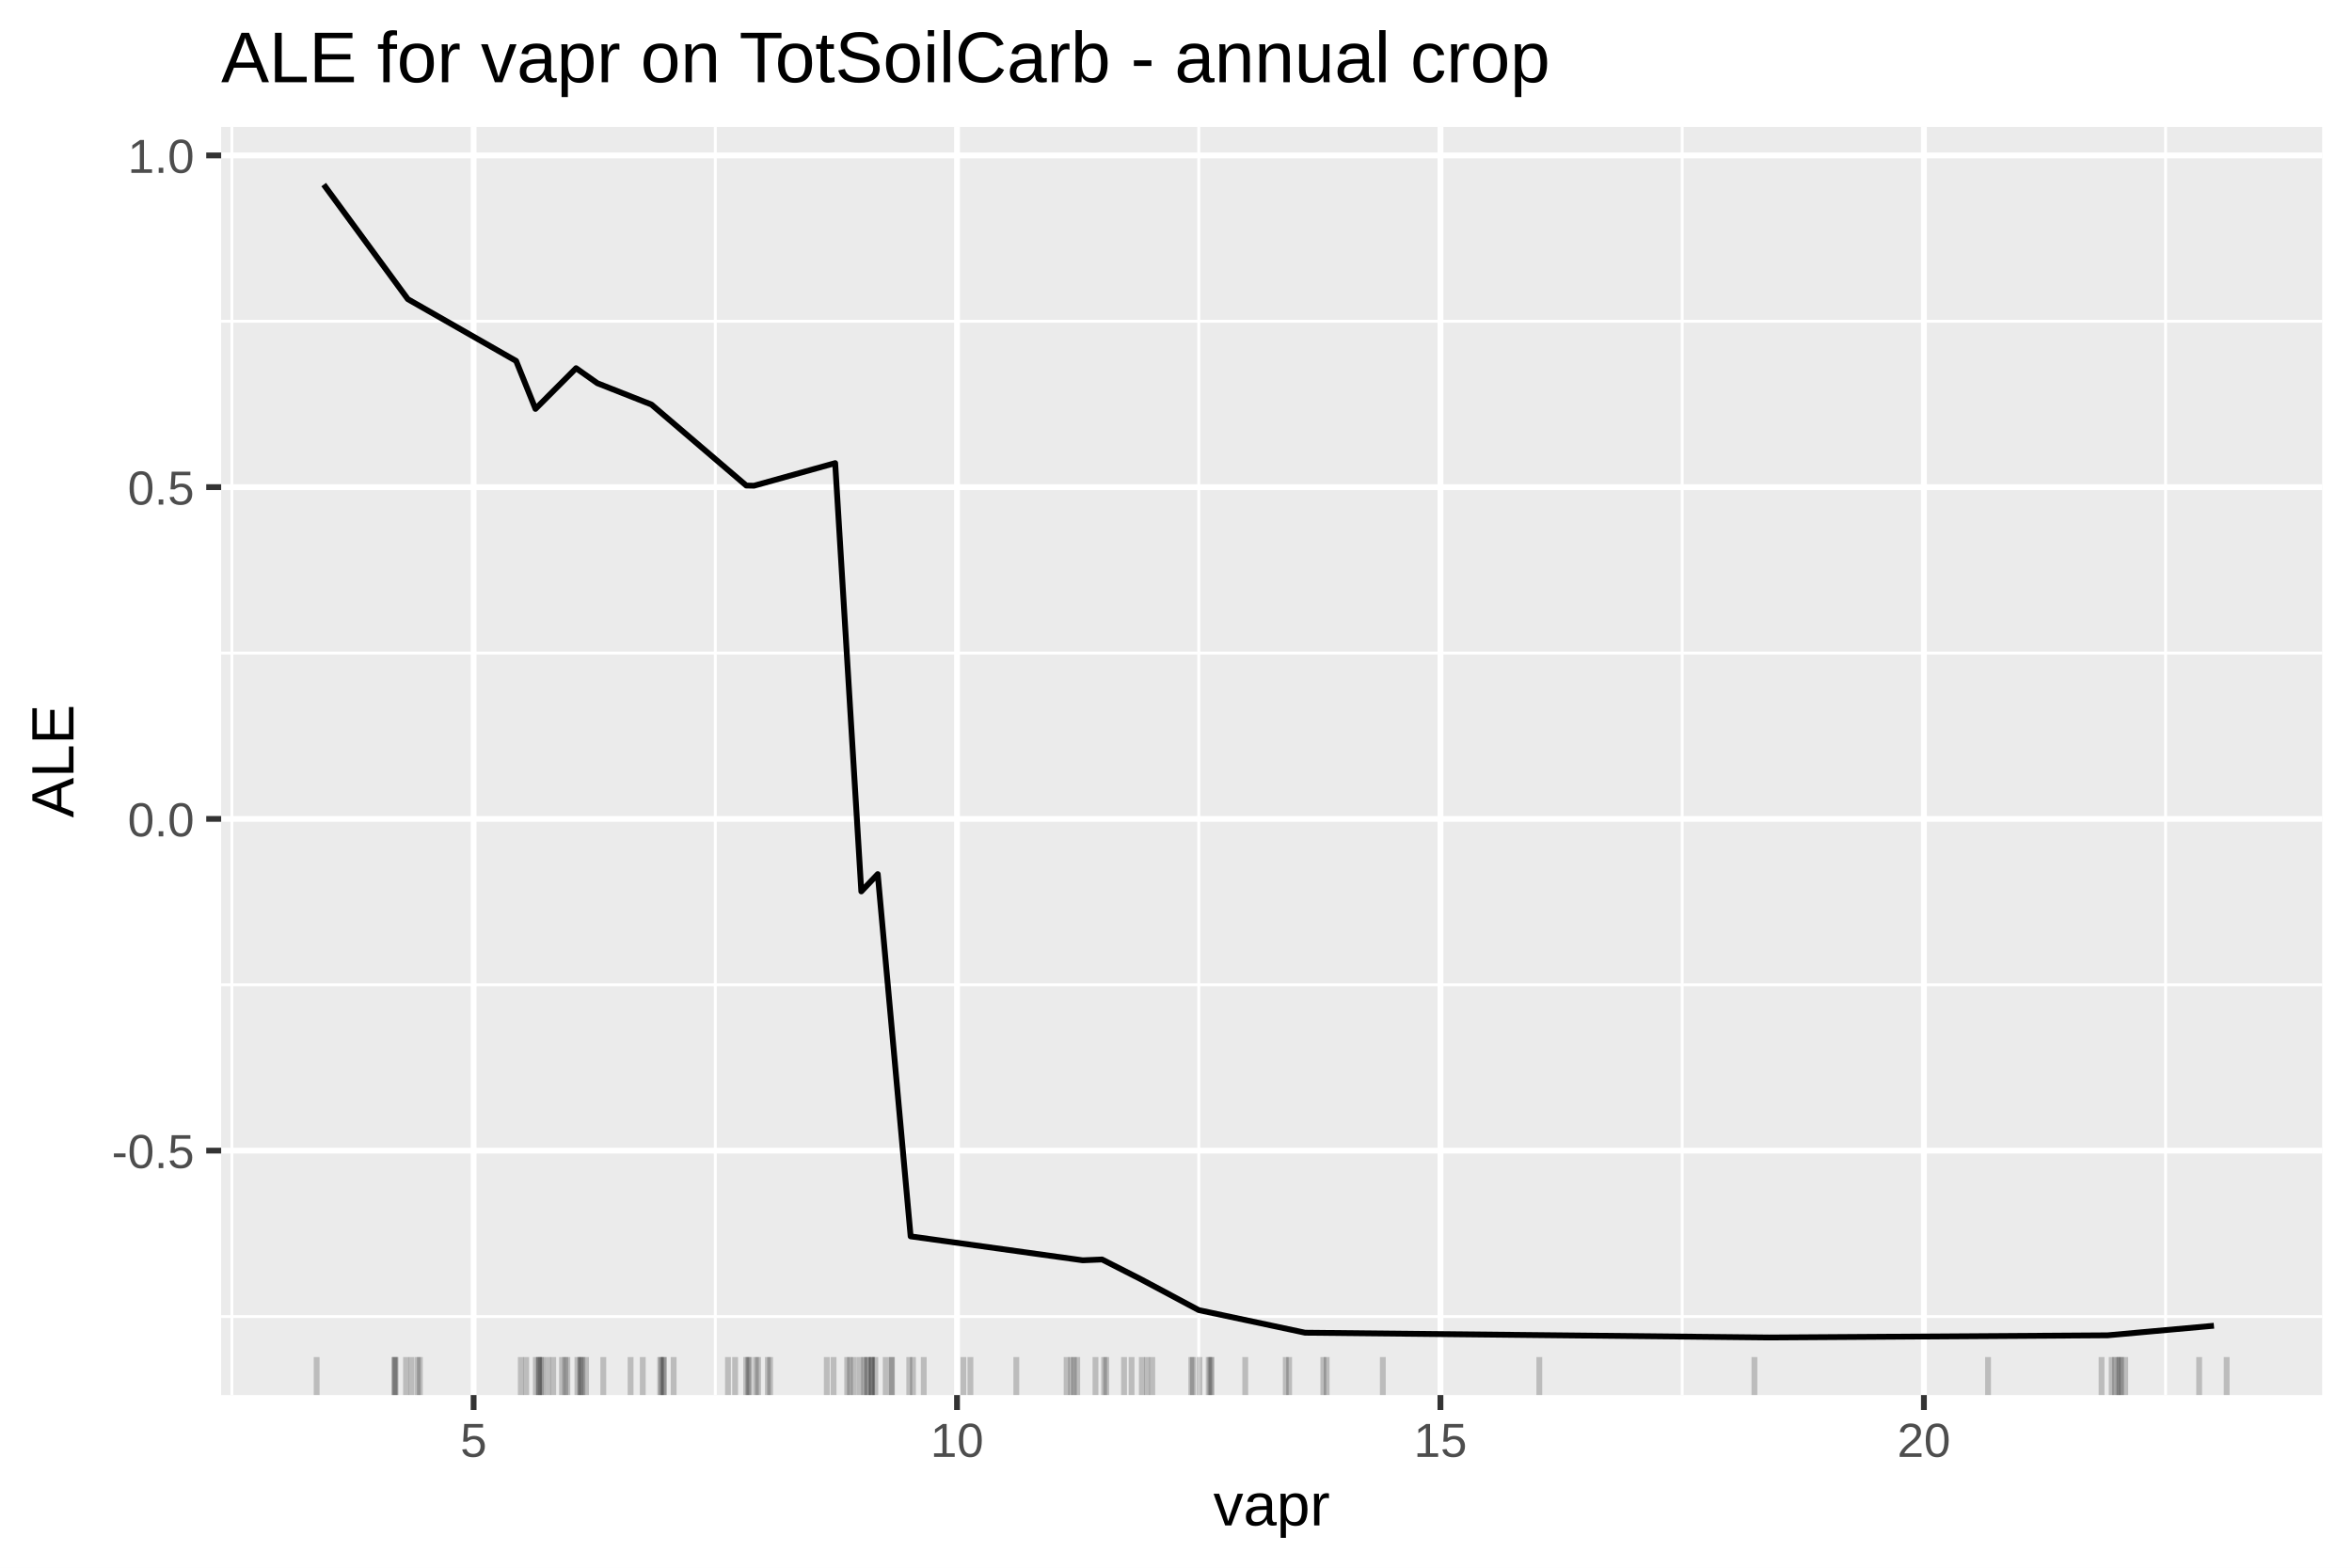
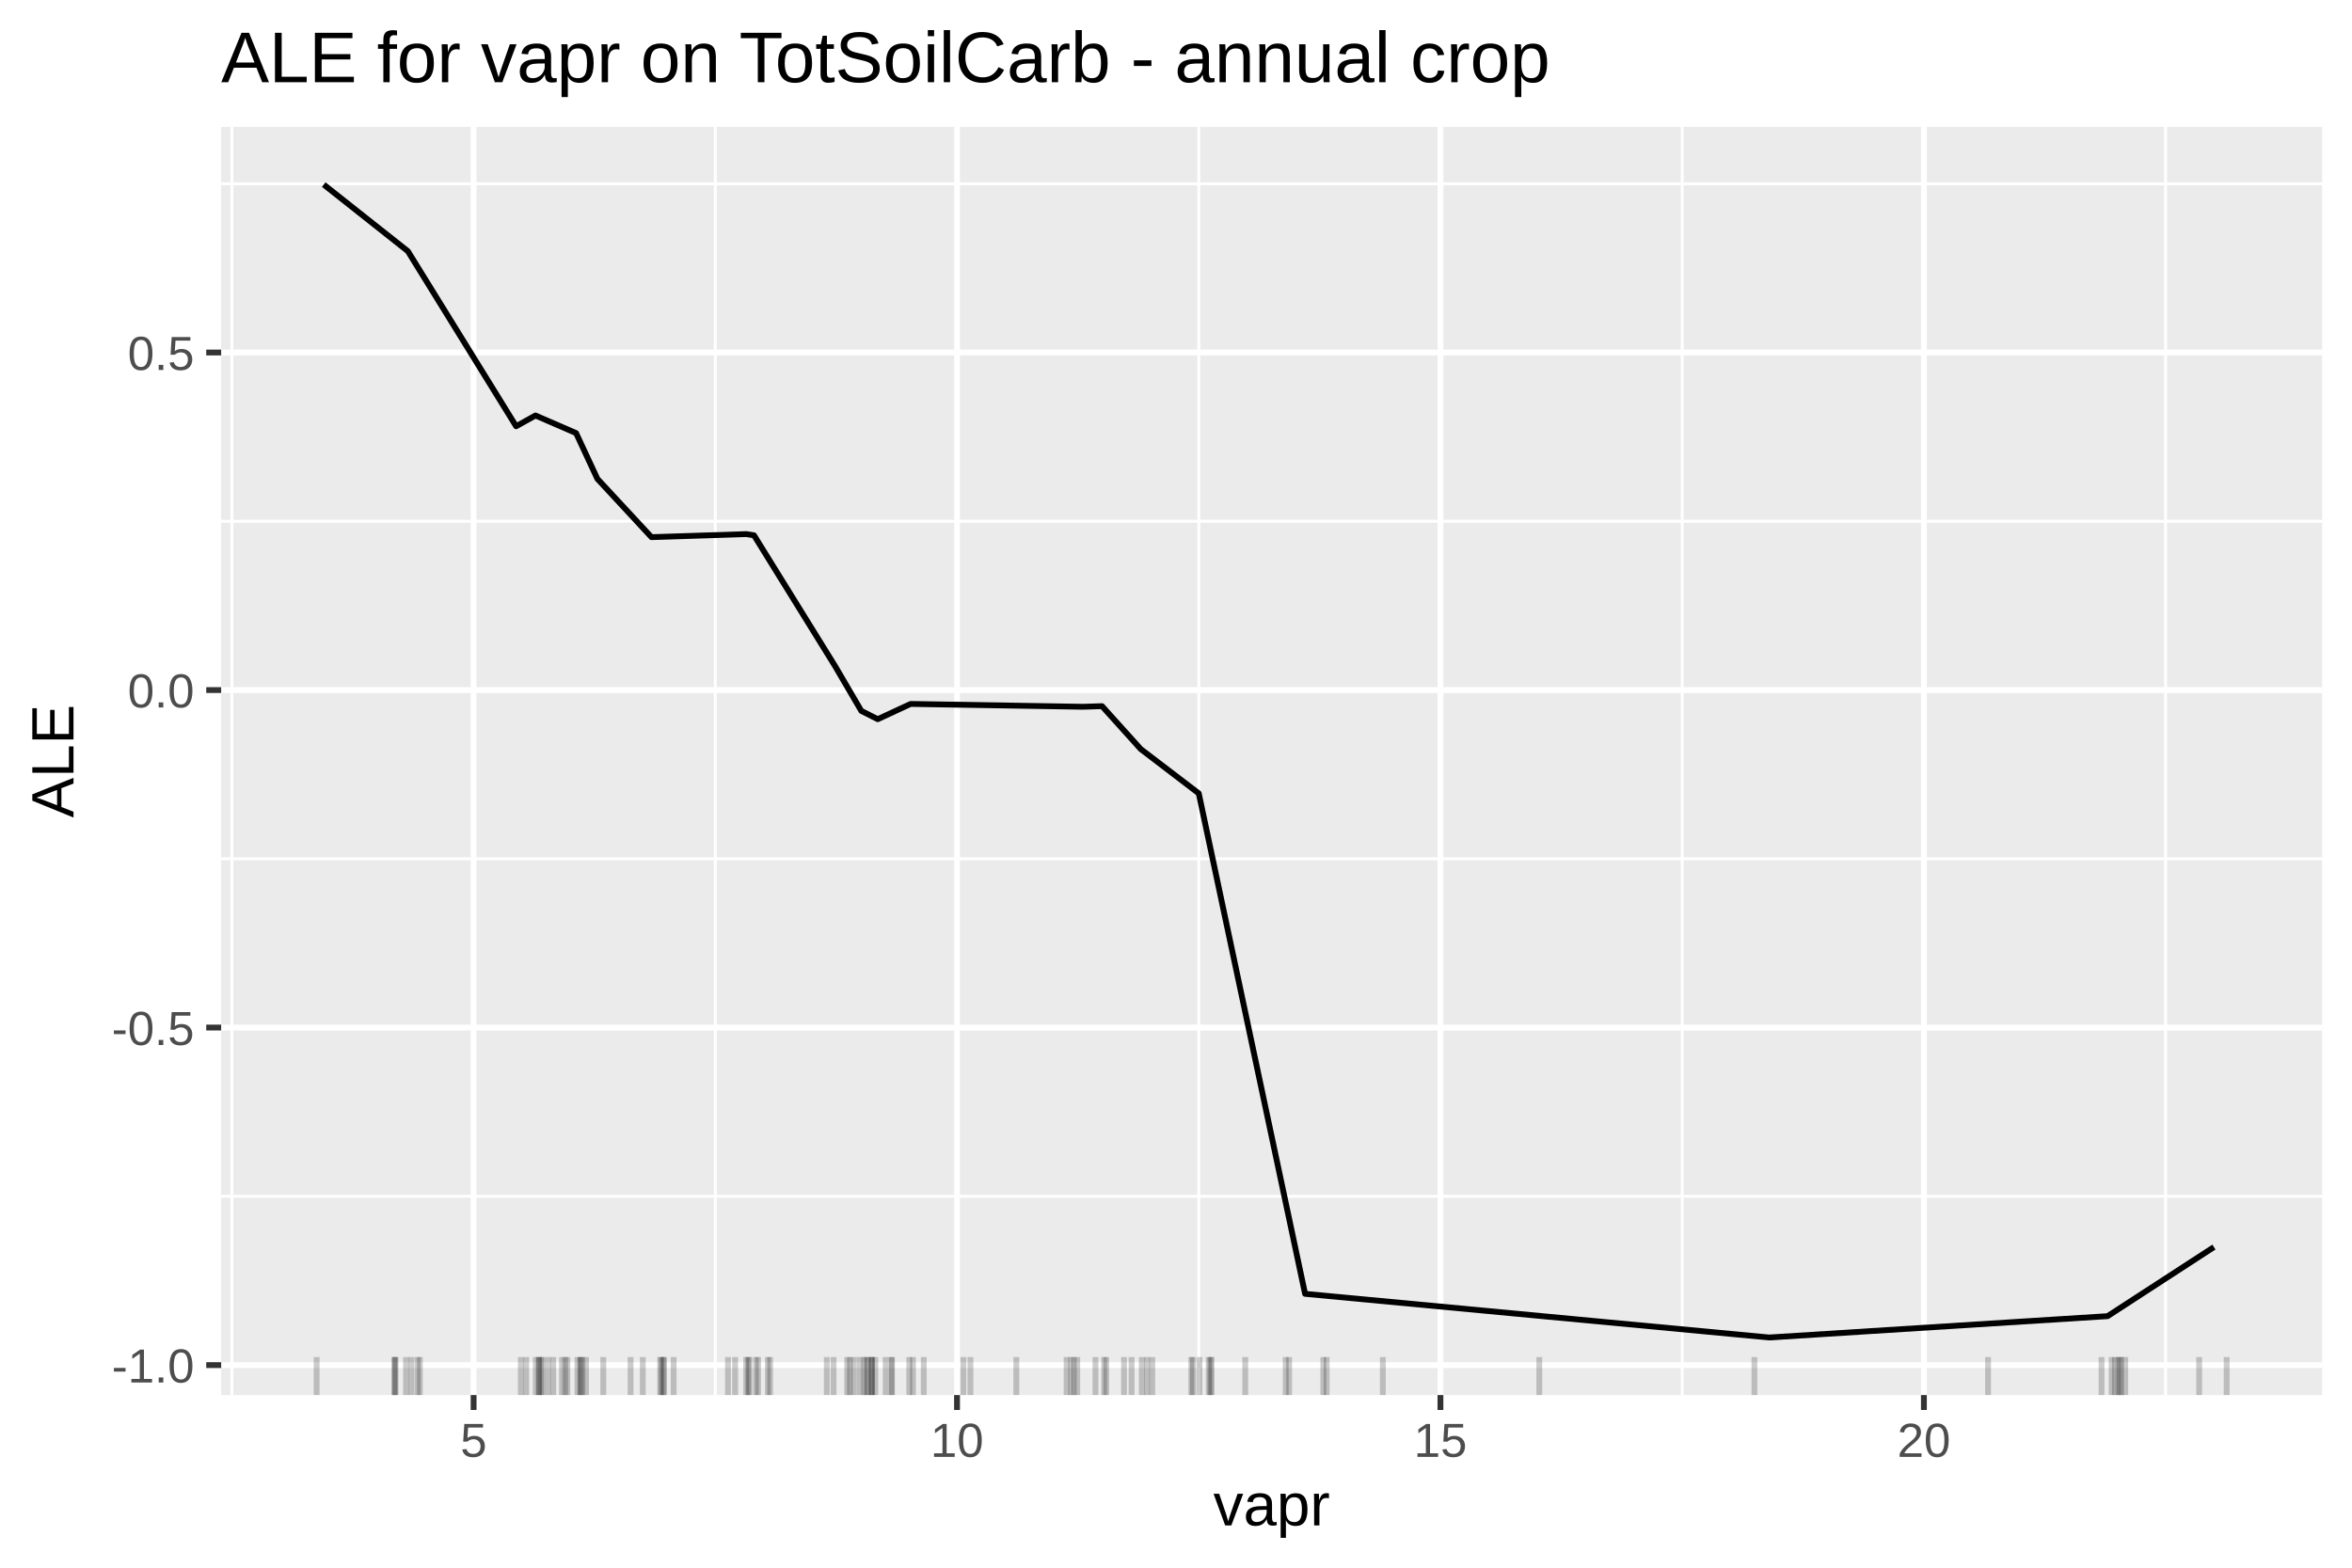
<svg xmlns="http://www.w3.org/2000/svg" class="svglite" width="432.00pt" height="288.00pt" viewBox="0 0 432.00 288.00">
  <defs>
    <style type="text/css">
    .svglite line, .svglite polyline, .svglite polygon, .svglite path, .svglite rect, .svglite circle {
      fill: none;
      stroke: #000000;
      stroke-linecap: round;
      stroke-linejoin: round;
      stroke-miterlimit: 10.00;
    }
    .svglite text {
      white-space: pre;
    }
  </style>
  </defs>
  <rect width="100%" height="100%" style="stroke: none; fill: #FFFFFF;" />
  <defs>
    <clipPath id="cpMC4wMHw0MzIuMDB8MC4wMHwyODguMDA=">
      <rect x="0.00" y="0.00" width="432.00" height="288.00" />
    </clipPath>
  </defs>
  <g clip-path="url(#cpMC4wMHw0MzIuMDB8MC4wMHwyODguMDA=)">
    <rect x="0.00" y="0.00" width="432.00" height="288.00" style="stroke-width: 1.07; stroke: #FFFFFF; fill: #FFFFFF;" />
  </g>
  <defs>
    <clipPath id="cpNDAuNjJ8NDI2LjUyfDIzLjMyfDI1Ni4yOQ==">
      <rect x="40.62" y="23.32" width="385.90" height="232.97" />
    </clipPath>
  </defs>
  <g clip-path="url(#cpNDAuNjJ8NDI2LjUyfDIzLjMyfDI1Ni4yOQ==)">
    <rect x="40.62" y="23.32" width="385.90" height="232.97" style="stroke-width: 1.07; stroke: none; fill: #EBEBEB;" />
-     <polyline points="40.62,241.86 426.52,241.86 " style="stroke-width: 0.53; stroke: #FFFFFF; stroke-linecap: butt;" />
-     <polyline points="40.62,180.91 426.52,180.91 " style="stroke-width: 0.53; stroke: #FFFFFF; stroke-linecap: butt;" />
-     <polyline points="40.62,119.97 426.52,119.97 " style="stroke-width: 0.53; stroke: #FFFFFF; stroke-linecap: butt;" />
-     <polyline points="40.62,59.02 426.52,59.02 " style="stroke-width: 0.53; stroke: #FFFFFF; stroke-linecap: butt;" />
+     <polyline points="40.62,219.77 426.52,219.77 " style="stroke-width: 0.53; stroke: #FFFFFF; stroke-linecap: butt;" />
+     <polyline points="40.62,157.77 426.52,157.77 " style="stroke-width: 0.53; stroke: #FFFFFF; stroke-linecap: butt;" />
+     <polyline points="40.62,95.76 426.52,95.76 " style="stroke-width: 0.53; stroke: #FFFFFF; stroke-linecap: butt;" />
+     <polyline points="40.62,33.76 426.52,33.76 " style="stroke-width: 0.53; stroke: #FFFFFF; stroke-linecap: butt;" />
    <polyline points="42.59,256.29 42.59,23.32 " style="stroke-width: 0.53; stroke: #FFFFFF; stroke-linecap: butt;" />
    <polyline points="131.38,256.29 131.38,23.32 " style="stroke-width: 0.53; stroke: #FFFFFF; stroke-linecap: butt;" />
    <polyline points="220.18,256.29 220.18,23.32 " style="stroke-width: 0.53; stroke: #FFFFFF; stroke-linecap: butt;" />
    <polyline points="308.97,256.29 308.97,23.32 " style="stroke-width: 0.53; stroke: #FFFFFF; stroke-linecap: butt;" />
    <polyline points="397.76,256.29 397.76,23.32 " style="stroke-width: 0.53; stroke: #FFFFFF; stroke-linecap: butt;" />
-     <polyline points="40.62,211.38 426.52,211.38 " style="stroke-width: 1.07; stroke: #FFFFFF; stroke-linecap: butt;" />
-     <polyline points="40.62,150.44 426.52,150.44 " style="stroke-width: 1.07; stroke: #FFFFFF; stroke-linecap: butt;" />
-     <polyline points="40.62,89.49 426.52,89.49 " style="stroke-width: 1.07; stroke: #FFFFFF; stroke-linecap: butt;" />
-     <polyline points="40.62,28.55 426.52,28.55 " style="stroke-width: 1.07; stroke: #FFFFFF; stroke-linecap: butt;" />
+     <polyline points="40.62,250.78 426.52,250.78 " style="stroke-width: 1.07; stroke: #FFFFFF; stroke-linecap: butt;" />
+     <polyline points="40.62,188.77 426.52,188.77 " style="stroke-width: 1.07; stroke: #FFFFFF; stroke-linecap: butt;" />
+     <polyline points="40.62,126.77 426.52,126.77 " style="stroke-width: 1.07; stroke: #FFFFFF; stroke-linecap: butt;" />
+     <polyline points="40.62,64.76 426.52,64.76 " style="stroke-width: 1.07; stroke: #FFFFFF; stroke-linecap: butt;" />
    <polyline points="86.99,256.29 86.99,23.32 " style="stroke-width: 1.07; stroke: #FFFFFF; stroke-linecap: butt;" />
    <polyline points="175.78,256.29 175.78,23.32 " style="stroke-width: 1.07; stroke: #FFFFFF; stroke-linecap: butt;" />
    <polyline points="264.57,256.29 264.57,23.32 " style="stroke-width: 1.07; stroke: #FFFFFF; stroke-linecap: butt;" />
    <polyline points="353.37,256.29 353.37,23.32 " style="stroke-width: 1.07; stroke: #FFFFFF; stroke-linecap: butt;" />
-     <polyline points="59.46,33.91 74.91,54.96 94.80,66.31 98.35,75.12 105.81,67.64 109.72,70.40 119.66,74.32 137.07,89.20 138.49,89.23 153.40,85.08 158.20,163.76 161.22,160.58 167.26,227.13 198.87,231.53 202.42,231.38 209.52,234.99 220.18,240.68 239.71,244.83 324.95,245.71 387.11,245.31 406.64,243.55 " style="stroke-width: 1.07; stroke-linecap: butt;" />
+     <polyline points="59.46,33.91 74.91,46.14 94.80,78.31 98.35,76.33 105.81,79.56 109.72,87.96 119.66,98.68 137.07,98.12 138.49,98.34 153.40,122.40 158.20,130.60 161.22,132.12 167.26,129.32 198.87,129.84 202.42,129.73 209.52,137.61 220.18,145.75 239.71,237.69 324.95,245.71 387.11,241.79 406.64,229.10 " style="stroke-width: 1.07; stroke-linecap: butt;" />
    <line x1="365.15" y1="256.29" x2="365.15" y2="249.31" style="stroke-width: 1.07; stroke: #000000; stroke-opacity: 0.20; stroke-linecap: butt;" />
    <line x1="388.46" y1="256.29" x2="388.46" y2="249.31" style="stroke-width: 1.07; stroke: #000000; stroke-opacity: 0.20; stroke-linecap: butt;" />
    <line x1="387.86" y1="256.29" x2="387.86" y2="249.31" style="stroke-width: 1.07; stroke: #000000; stroke-opacity: 0.20; stroke-linecap: butt;" />
    <line x1="390.35" y1="256.29" x2="390.35" y2="249.31" style="stroke-width: 1.07; stroke: #000000; stroke-opacity: 0.20; stroke-linecap: butt;" />
    <line x1="389.04" y1="256.29" x2="389.04" y2="249.31" style="stroke-width: 1.07; stroke: #000000; stroke-opacity: 0.20; stroke-linecap: butt;" />
    <line x1="386.00" y1="256.29" x2="386.00" y2="249.31" style="stroke-width: 1.07; stroke: #000000; stroke-opacity: 0.20; stroke-linecap: butt;" />
    <line x1="389.36" y1="256.29" x2="389.36" y2="249.31" style="stroke-width: 1.07; stroke: #000000; stroke-opacity: 0.20; stroke-linecap: butt;" />
    <line x1="389.59" y1="256.29" x2="389.59" y2="249.31" style="stroke-width: 1.07; stroke: #000000; stroke-opacity: 0.20; stroke-linecap: butt;" />
    <line x1="408.98" y1="256.29" x2="408.98" y2="249.31" style="stroke-width: 1.07; stroke: #000000; stroke-opacity: 0.20; stroke-linecap: butt;" />
    <line x1="403.93" y1="256.29" x2="403.93" y2="249.31" style="stroke-width: 1.07; stroke: #000000; stroke-opacity: 0.20; stroke-linecap: butt;" />
    <line x1="322.24" y1="256.29" x2="322.24" y2="249.31" style="stroke-width: 1.07; stroke: #000000; stroke-opacity: 0.20; stroke-linecap: butt;" />
    <line x1="218.81" y1="256.29" x2="218.81" y2="249.31" style="stroke-width: 1.07; stroke: #000000; stroke-opacity: 0.20; stroke-linecap: butt;" />
    <line x1="77.12" y1="256.29" x2="77.12" y2="249.31" style="stroke-width: 1.07; stroke: #000000; stroke-opacity: 0.20; stroke-linecap: butt;" />
    <line x1="76.73" y1="256.29" x2="76.73" y2="249.31" style="stroke-width: 1.07; stroke: #000000; stroke-opacity: 0.20; stroke-linecap: butt;" />
    <line x1="75.58" y1="256.29" x2="75.58" y2="249.31" style="stroke-width: 1.07; stroke: #000000; stroke-opacity: 0.20; stroke-linecap: butt;" />
    <line x1="72.44" y1="256.29" x2="72.44" y2="249.31" style="stroke-width: 1.07; stroke: #000000; stroke-opacity: 0.20; stroke-linecap: butt;" />
    <line x1="74.58" y1="256.29" x2="74.58" y2="249.31" style="stroke-width: 1.07; stroke: #000000; stroke-opacity: 0.20; stroke-linecap: butt;" />
    <line x1="186.67" y1="256.29" x2="186.67" y2="249.31" style="stroke-width: 1.07; stroke: #000000; stroke-opacity: 0.20; stroke-linecap: butt;" />
    <line x1="107.64" y1="256.29" x2="107.64" y2="249.31" style="stroke-width: 1.07; stroke: #000000; stroke-opacity: 0.20; stroke-linecap: butt;" />
    <line x1="106.66" y1="256.29" x2="106.66" y2="249.31" style="stroke-width: 1.07; stroke: #000000; stroke-opacity: 0.20; stroke-linecap: butt;" />
    <line x1="104.21" y1="256.29" x2="104.21" y2="249.31" style="stroke-width: 1.07; stroke: #000000; stroke-opacity: 0.20; stroke-linecap: butt;" />
    <line x1="106.57" y1="256.29" x2="106.57" y2="249.31" style="stroke-width: 1.07; stroke: #000000; stroke-opacity: 0.20; stroke-linecap: butt;" />
    <line x1="243.67" y1="256.29" x2="243.67" y2="249.31" style="stroke-width: 1.07; stroke: #000000; stroke-opacity: 0.20; stroke-linecap: butt;" />
    <line x1="106.06" y1="256.29" x2="106.06" y2="249.31" style="stroke-width: 1.07; stroke: #000000; stroke-opacity: 0.20; stroke-linecap: butt;" />
    <line x1="103.82" y1="256.29" x2="103.82" y2="249.31" style="stroke-width: 1.07; stroke: #000000; stroke-opacity: 0.20; stroke-linecap: butt;" />
    <line x1="243.06" y1="256.29" x2="243.06" y2="249.31" style="stroke-width: 1.07; stroke: #000000; stroke-opacity: 0.20; stroke-linecap: butt;" />
    <line x1="236.16" y1="256.29" x2="236.16" y2="249.31" style="stroke-width: 1.07; stroke: #000000; stroke-opacity: 0.20; stroke-linecap: butt;" />
    <line x1="228.72" y1="256.29" x2="228.72" y2="249.31" style="stroke-width: 1.07; stroke: #000000; stroke-opacity: 0.20; stroke-linecap: butt;" />
    <line x1="178.24" y1="256.29" x2="178.24" y2="249.31" style="stroke-width: 1.07; stroke: #000000; stroke-opacity: 0.20; stroke-linecap: butt;" />
    <line x1="176.95" y1="256.29" x2="176.95" y2="249.31" style="stroke-width: 1.07; stroke: #000000; stroke-opacity: 0.20; stroke-linecap: butt;" />
    <line x1="253.99" y1="256.29" x2="253.99" y2="249.31" style="stroke-width: 1.07; stroke: #000000; stroke-opacity: 0.20; stroke-linecap: butt;" />
    <line x1="219.11" y1="256.29" x2="219.11" y2="249.31" style="stroke-width: 1.07; stroke: #000000; stroke-opacity: 0.20; stroke-linecap: butt;" />
    <line x1="220.31" y1="256.29" x2="220.31" y2="249.31" style="stroke-width: 1.07; stroke: #000000; stroke-opacity: 0.20; stroke-linecap: butt;" />
    <line x1="163.74" y1="256.29" x2="163.74" y2="249.31" style="stroke-width: 1.07; stroke: #000000; stroke-opacity: 0.20; stroke-linecap: butt;" />
    <line x1="101.61" y1="256.29" x2="101.61" y2="249.31" style="stroke-width: 1.07; stroke: #000000; stroke-opacity: 0.20; stroke-linecap: butt;" />
    <line x1="98.98" y1="256.29" x2="98.98" y2="249.31" style="stroke-width: 1.07; stroke: #000000; stroke-opacity: 0.20; stroke-linecap: butt;" />
    <line x1="98.99" y1="256.29" x2="98.99" y2="249.31" style="stroke-width: 1.07; stroke: #000000; stroke-opacity: 0.20; stroke-linecap: butt;" />
    <line x1="222.01" y1="256.29" x2="222.01" y2="249.31" style="stroke-width: 1.07; stroke: #000000; stroke-opacity: 0.20; stroke-linecap: butt;" />
    <line x1="222.54" y1="256.29" x2="222.54" y2="249.31" style="stroke-width: 1.07; stroke: #000000; stroke-opacity: 0.20; stroke-linecap: butt;" />
    <line x1="100.63" y1="256.29" x2="100.63" y2="249.31" style="stroke-width: 1.07; stroke: #000000; stroke-opacity: 0.20; stroke-linecap: butt;" />
    <line x1="99.37" y1="256.29" x2="99.37" y2="249.31" style="stroke-width: 1.07; stroke: #000000; stroke-opacity: 0.20; stroke-linecap: butt;" />
    <line x1="282.73" y1="256.29" x2="282.73" y2="249.31" style="stroke-width: 1.07; stroke: #000000; stroke-opacity: 0.20; stroke-linecap: butt;" />
    <line x1="236.78" y1="256.29" x2="236.78" y2="249.31" style="stroke-width: 1.07; stroke: #000000; stroke-opacity: 0.20; stroke-linecap: butt;" />
    <line x1="167.69" y1="256.29" x2="167.69" y2="249.31" style="stroke-width: 1.07; stroke: #000000; stroke-opacity: 0.20; stroke-linecap: butt;" />
    <line x1="169.67" y1="256.29" x2="169.67" y2="249.31" style="stroke-width: 1.07; stroke: #000000; stroke-opacity: 0.20; stroke-linecap: butt;" />
    <line x1="58.16" y1="256.29" x2="58.16" y2="249.31" style="stroke-width: 1.07; stroke: #000000; stroke-opacity: 0.20; stroke-linecap: butt;" />
    <line x1="121.98" y1="256.29" x2="121.98" y2="249.31" style="stroke-width: 1.07; stroke: #000000; stroke-opacity: 0.20; stroke-linecap: butt;" />
    <line x1="121.82" y1="256.29" x2="121.82" y2="249.31" style="stroke-width: 1.07; stroke: #000000; stroke-opacity: 0.20; stroke-linecap: butt;" />
    <line x1="121.48" y1="256.29" x2="121.48" y2="249.31" style="stroke-width: 1.07; stroke: #000000; stroke-opacity: 0.20; stroke-linecap: butt;" />
    <line x1="202.80" y1="256.29" x2="202.80" y2="249.31" style="stroke-width: 1.07; stroke: #000000; stroke-opacity: 0.20; stroke-linecap: butt;" />
    <line x1="121.26" y1="256.29" x2="121.26" y2="249.31" style="stroke-width: 1.07; stroke: #000000; stroke-opacity: 0.20; stroke-linecap: butt;" />
    <line x1="203.19" y1="256.29" x2="203.19" y2="249.31" style="stroke-width: 1.07; stroke: #000000; stroke-opacity: 0.20; stroke-linecap: butt;" />
    <line x1="160.05" y1="256.29" x2="160.05" y2="249.31" style="stroke-width: 1.07; stroke: #000000; stroke-opacity: 0.20; stroke-linecap: butt;" />
    <line x1="163.83" y1="256.29" x2="163.83" y2="249.31" style="stroke-width: 1.07; stroke: #000000; stroke-opacity: 0.20; stroke-linecap: butt;" />
    <line x1="167.01" y1="256.29" x2="167.01" y2="249.31" style="stroke-width: 1.07; stroke: #000000; stroke-opacity: 0.20; stroke-linecap: butt;" />
    <line x1="96.65" y1="256.29" x2="96.65" y2="249.31" style="stroke-width: 1.07; stroke: #000000; stroke-opacity: 0.20; stroke-linecap: butt;" />
    <line x1="162.68" y1="256.29" x2="162.68" y2="249.31" style="stroke-width: 1.07; stroke: #000000; stroke-opacity: 0.20; stroke-linecap: butt;" />
    <line x1="159.38" y1="256.29" x2="159.38" y2="249.31" style="stroke-width: 1.07; stroke: #000000; stroke-opacity: 0.20; stroke-linecap: butt;" />
    <line x1="157.91" y1="256.29" x2="157.91" y2="249.31" style="stroke-width: 1.07; stroke: #000000; stroke-opacity: 0.20; stroke-linecap: butt;" />
    <line x1="160.19" y1="256.29" x2="160.19" y2="249.31" style="stroke-width: 1.07; stroke: #000000; stroke-opacity: 0.20; stroke-linecap: butt;" />
    <line x1="137.06" y1="256.29" x2="137.06" y2="249.31" style="stroke-width: 1.07; stroke: #000000; stroke-opacity: 0.20; stroke-linecap: butt;" />
    <line x1="110.81" y1="256.29" x2="110.81" y2="249.31" style="stroke-width: 1.07; stroke: #000000; stroke-opacity: 0.20; stroke-linecap: butt;" />
    <line x1="133.71" y1="256.29" x2="133.71" y2="249.31" style="stroke-width: 1.07; stroke: #000000; stroke-opacity: 0.20; stroke-linecap: butt;" />
    <line x1="137.63" y1="256.29" x2="137.63" y2="249.31" style="stroke-width: 1.07; stroke: #000000; stroke-opacity: 0.20; stroke-linecap: butt;" />
    <line x1="141.45" y1="256.29" x2="141.45" y2="249.31" style="stroke-width: 1.07; stroke: #000000; stroke-opacity: 0.20; stroke-linecap: butt;" />
    <line x1="138.84" y1="256.29" x2="138.84" y2="249.31" style="stroke-width: 1.07; stroke: #000000; stroke-opacity: 0.20; stroke-linecap: butt;" />
    <line x1="137.43" y1="256.29" x2="137.43" y2="249.31" style="stroke-width: 1.07; stroke: #000000; stroke-opacity: 0.20; stroke-linecap: butt;" />
    <line x1="139.24" y1="256.29" x2="139.24" y2="249.31" style="stroke-width: 1.07; stroke: #000000; stroke-opacity: 0.20; stroke-linecap: butt;" />
    <line x1="115.82" y1="256.29" x2="115.82" y2="249.31" style="stroke-width: 1.07; stroke: #000000; stroke-opacity: 0.20; stroke-linecap: butt;" />
    <line x1="135.02" y1="256.29" x2="135.02" y2="249.31" style="stroke-width: 1.07; stroke: #000000; stroke-opacity: 0.20; stroke-linecap: butt;" />
    <line x1="141.04" y1="256.29" x2="141.04" y2="249.31" style="stroke-width: 1.07; stroke: #000000; stroke-opacity: 0.20; stroke-linecap: butt;" />
    <line x1="160.12" y1="256.29" x2="160.12" y2="249.31" style="stroke-width: 1.07; stroke: #000000; stroke-opacity: 0.20; stroke-linecap: butt;" />
    <line x1="159.08" y1="256.29" x2="159.08" y2="249.31" style="stroke-width: 1.07; stroke: #000000; stroke-opacity: 0.20; stroke-linecap: butt;" />
    <line x1="155.61" y1="256.29" x2="155.61" y2="249.31" style="stroke-width: 1.07; stroke: #000000; stroke-opacity: 0.20; stroke-linecap: butt;" />
    <line x1="156.11" y1="256.29" x2="156.11" y2="249.31" style="stroke-width: 1.07; stroke: #000000; stroke-opacity: 0.20; stroke-linecap: butt;" />
    <line x1="158.72" y1="256.29" x2="158.72" y2="249.31" style="stroke-width: 1.07; stroke: #000000; stroke-opacity: 0.20; stroke-linecap: butt;" />
    <line x1="197.86" y1="256.29" x2="197.86" y2="249.31" style="stroke-width: 1.07; stroke: #000000; stroke-opacity: 0.20; stroke-linecap: butt;" />
    <line x1="201.21" y1="256.29" x2="201.21" y2="249.31" style="stroke-width: 1.07; stroke: #000000; stroke-opacity: 0.20; stroke-linecap: butt;" />
    <line x1="196.75" y1="256.29" x2="196.75" y2="249.31" style="stroke-width: 1.07; stroke: #000000; stroke-opacity: 0.20; stroke-linecap: butt;" />
    <line x1="195.91" y1="256.29" x2="195.91" y2="249.31" style="stroke-width: 1.07; stroke: #000000; stroke-opacity: 0.20; stroke-linecap: butt;" />
    <line x1="156.81" y1="256.29" x2="156.81" y2="249.31" style="stroke-width: 1.07; stroke: #000000; stroke-opacity: 0.20; stroke-linecap: butt;" />
    <line x1="222.31" y1="256.29" x2="222.31" y2="249.31" style="stroke-width: 1.07; stroke: #000000; stroke-opacity: 0.20; stroke-linecap: butt;" />
    <line x1="197.24" y1="256.29" x2="197.24" y2="249.31" style="stroke-width: 1.07; stroke: #000000; stroke-opacity: 0.20; stroke-linecap: butt;" />
    <line x1="151.86" y1="256.29" x2="151.86" y2="249.31" style="stroke-width: 1.07; stroke: #000000; stroke-opacity: 0.20; stroke-linecap: butt;" />
    <line x1="207.84" y1="256.29" x2="207.84" y2="249.31" style="stroke-width: 1.07; stroke: #000000; stroke-opacity: 0.20; stroke-linecap: butt;" />
    <line x1="211.64" y1="256.29" x2="211.64" y2="249.31" style="stroke-width: 1.07; stroke: #000000; stroke-opacity: 0.20; stroke-linecap: butt;" />
    <line x1="209.72" y1="256.29" x2="209.72" y2="249.31" style="stroke-width: 1.07; stroke: #000000; stroke-opacity: 0.20; stroke-linecap: butt;" />
    <line x1="206.46" y1="256.29" x2="206.46" y2="249.31" style="stroke-width: 1.07; stroke: #000000; stroke-opacity: 0.20; stroke-linecap: butt;" />
    <line x1="98.42" y1="256.29" x2="98.42" y2="249.31" style="stroke-width: 1.07; stroke: #000000; stroke-opacity: 0.20; stroke-linecap: butt;" />
    <line x1="210.68" y1="256.29" x2="210.68" y2="249.31" style="stroke-width: 1.07; stroke: #000000; stroke-opacity: 0.20; stroke-linecap: butt;" />
    <line x1="160.77" y1="256.29" x2="160.77" y2="249.31" style="stroke-width: 1.07; stroke: #000000; stroke-opacity: 0.20; stroke-linecap: butt;" />
    <line x1="72.52" y1="256.29" x2="72.52" y2="249.31" style="stroke-width: 1.07; stroke: #000000; stroke-opacity: 0.20; stroke-linecap: butt;" />
    <line x1="153.10" y1="256.29" x2="153.10" y2="249.31" style="stroke-width: 1.07; stroke: #000000; stroke-opacity: 0.20; stroke-linecap: butt;" />
    <line x1="72.66" y1="256.29" x2="72.66" y2="249.31" style="stroke-width: 1.07; stroke: #000000; stroke-opacity: 0.20; stroke-linecap: butt;" />
    <line x1="95.66" y1="256.29" x2="95.66" y2="249.31" style="stroke-width: 1.07; stroke: #000000; stroke-opacity: 0.20; stroke-linecap: butt;" />
    <line x1="123.73" y1="256.29" x2="123.73" y2="249.31" style="stroke-width: 1.07; stroke: #000000; stroke-opacity: 0.20; stroke-linecap: butt;" />
    <line x1="99.60" y1="256.29" x2="99.60" y2="249.31" style="stroke-width: 1.07; stroke: #000000; stroke-opacity: 0.20; stroke-linecap: butt;" />
    <line x1="103.23" y1="256.29" x2="103.23" y2="249.31" style="stroke-width: 1.07; stroke: #000000; stroke-opacity: 0.20; stroke-linecap: butt;" />
    <line x1="118.06" y1="256.29" x2="118.06" y2="249.31" style="stroke-width: 1.07; stroke: #000000; stroke-opacity: 0.20; stroke-linecap: butt;" />
    <line x1="106.98" y1="256.29" x2="106.98" y2="249.31" style="stroke-width: 1.07; stroke: #000000; stroke-opacity: 0.20; stroke-linecap: butt;" />
  </g>
  <g clip-path="url(#cpMC4wMHw0MzIuMDB8MC4wMHwyODguMDA=)">
-     <text x="35.69" y="214.59" text-anchor="end" style="font-size: 8.80px;fill: #4D4D4D; font-family: &quot;Liberation Sans&quot;;" textLength="17.16px" lengthAdjust="spacingAndGlyphs">-0.5</text>
-     <text x="35.69" y="153.65" text-anchor="end" style="font-size: 8.80px;fill: #4D4D4D; font-family: &quot;Liberation Sans&quot;;" textLength="13.98px" lengthAdjust="spacingAndGlyphs">0.0</text>
-     <text x="35.69" y="92.70" text-anchor="end" style="font-size: 8.80px;fill: #4D4D4D; font-family: &quot;Liberation Sans&quot;;" textLength="13.98px" lengthAdjust="spacingAndGlyphs">0.5</text>
-     <text x="35.69" y="31.76" text-anchor="end" style="font-size: 8.80px;fill: #4D4D4D; font-family: &quot;Liberation Sans&quot;;" textLength="13.98px" lengthAdjust="spacingAndGlyphs">1.0</text>
-     <polyline points="37.88,211.38 40.62,211.38 " style="stroke-width: 1.07; stroke: #333333; stroke-linecap: butt;" />
-     <polyline points="37.88,150.44 40.62,150.44 " style="stroke-width: 1.07; stroke: #333333; stroke-linecap: butt;" />
-     <polyline points="37.88,89.49 40.62,89.49 " style="stroke-width: 1.07; stroke: #333333; stroke-linecap: butt;" />
-     <polyline points="37.88,28.55 40.62,28.55 " style="stroke-width: 1.07; stroke: #333333; stroke-linecap: butt;" />
+     <text x="35.69" y="253.98" text-anchor="end" style="font-size: 8.80px;fill: #4D4D4D; font-family: &quot;Liberation Sans&quot;;" textLength="17.16px" lengthAdjust="spacingAndGlyphs">-1.0</text>
+     <text x="35.69" y="191.98" text-anchor="end" style="font-size: 8.80px;fill: #4D4D4D; font-family: &quot;Liberation Sans&quot;;" textLength="17.16px" lengthAdjust="spacingAndGlyphs">-0.5</text>
+     <text x="35.69" y="129.97" text-anchor="end" style="font-size: 8.80px;fill: #4D4D4D; font-family: &quot;Liberation Sans&quot;;" textLength="13.98px" lengthAdjust="spacingAndGlyphs">0.0</text>
+     <text x="35.69" y="67.97" text-anchor="end" style="font-size: 8.80px;fill: #4D4D4D; font-family: &quot;Liberation Sans&quot;;" textLength="13.98px" lengthAdjust="spacingAndGlyphs">0.5</text>
+     <polyline points="37.88,250.78 40.62,250.78 " style="stroke-width: 1.07; stroke: #333333; stroke-linecap: butt;" />
+     <polyline points="37.88,188.77 40.62,188.77 " style="stroke-width: 1.07; stroke: #333333; stroke-linecap: butt;" />
+     <polyline points="37.88,126.77 40.62,126.77 " style="stroke-width: 1.07; stroke: #333333; stroke-linecap: butt;" />
+     <polyline points="37.88,64.76 40.62,64.76 " style="stroke-width: 1.07; stroke: #333333; stroke-linecap: butt;" />
    <polyline points="86.99,259.03 86.99,256.29 " style="stroke-width: 1.07; stroke: #333333; stroke-linecap: butt;" />
    <polyline points="175.78,259.03 175.78,256.29 " style="stroke-width: 1.07; stroke: #333333; stroke-linecap: butt;" />
    <polyline points="264.57,259.03 264.57,256.29 " style="stroke-width: 1.07; stroke: #333333; stroke-linecap: butt;" />
    <polyline points="353.37,259.03 353.37,256.29 " style="stroke-width: 1.07; stroke: #333333; stroke-linecap: butt;" />
    <text x="86.99" y="267.64" text-anchor="middle" style="font-size: 8.80px;fill: #4D4D4D; font-family: &quot;Liberation Sans&quot;;" textLength="5.59px" lengthAdjust="spacingAndGlyphs">5</text>
    <text x="175.78" y="267.64" text-anchor="middle" style="font-size: 8.80px;fill: #4D4D4D; font-family: &quot;Liberation Sans&quot;;" textLength="11.19px" lengthAdjust="spacingAndGlyphs">10</text>
    <text x="264.57" y="267.64" text-anchor="middle" style="font-size: 8.80px;fill: #4D4D4D; font-family: &quot;Liberation Sans&quot;;" textLength="11.19px" lengthAdjust="spacingAndGlyphs">15</text>
    <text x="353.37" y="267.64" text-anchor="middle" style="font-size: 8.80px;fill: #4D4D4D; font-family: &quot;Liberation Sans&quot;;" textLength="11.19px" lengthAdjust="spacingAndGlyphs">20</text>
    <text x="233.57" y="280.23" text-anchor="middle" style="font-size: 11.00px; font-family: &quot;Liberation Sans&quot;;" textLength="24.75px" lengthAdjust="spacingAndGlyphs">vapr</text>
    <text transform="translate(13.50,139.81) rotate(-90)" text-anchor="middle" style="font-size: 11.00px; font-family: &quot;Liberation Sans&quot;;" textLength="20.60px" lengthAdjust="spacingAndGlyphs">ALE</text>
    <text x="40.62" y="15.10" style="font-size: 13.20px; font-family: &quot;Liberation Sans&quot;;" textLength="270.72px" lengthAdjust="spacingAndGlyphs">ALE for vapr on TotSoilCarb - annual crop</text>
  </g>
</svg>
